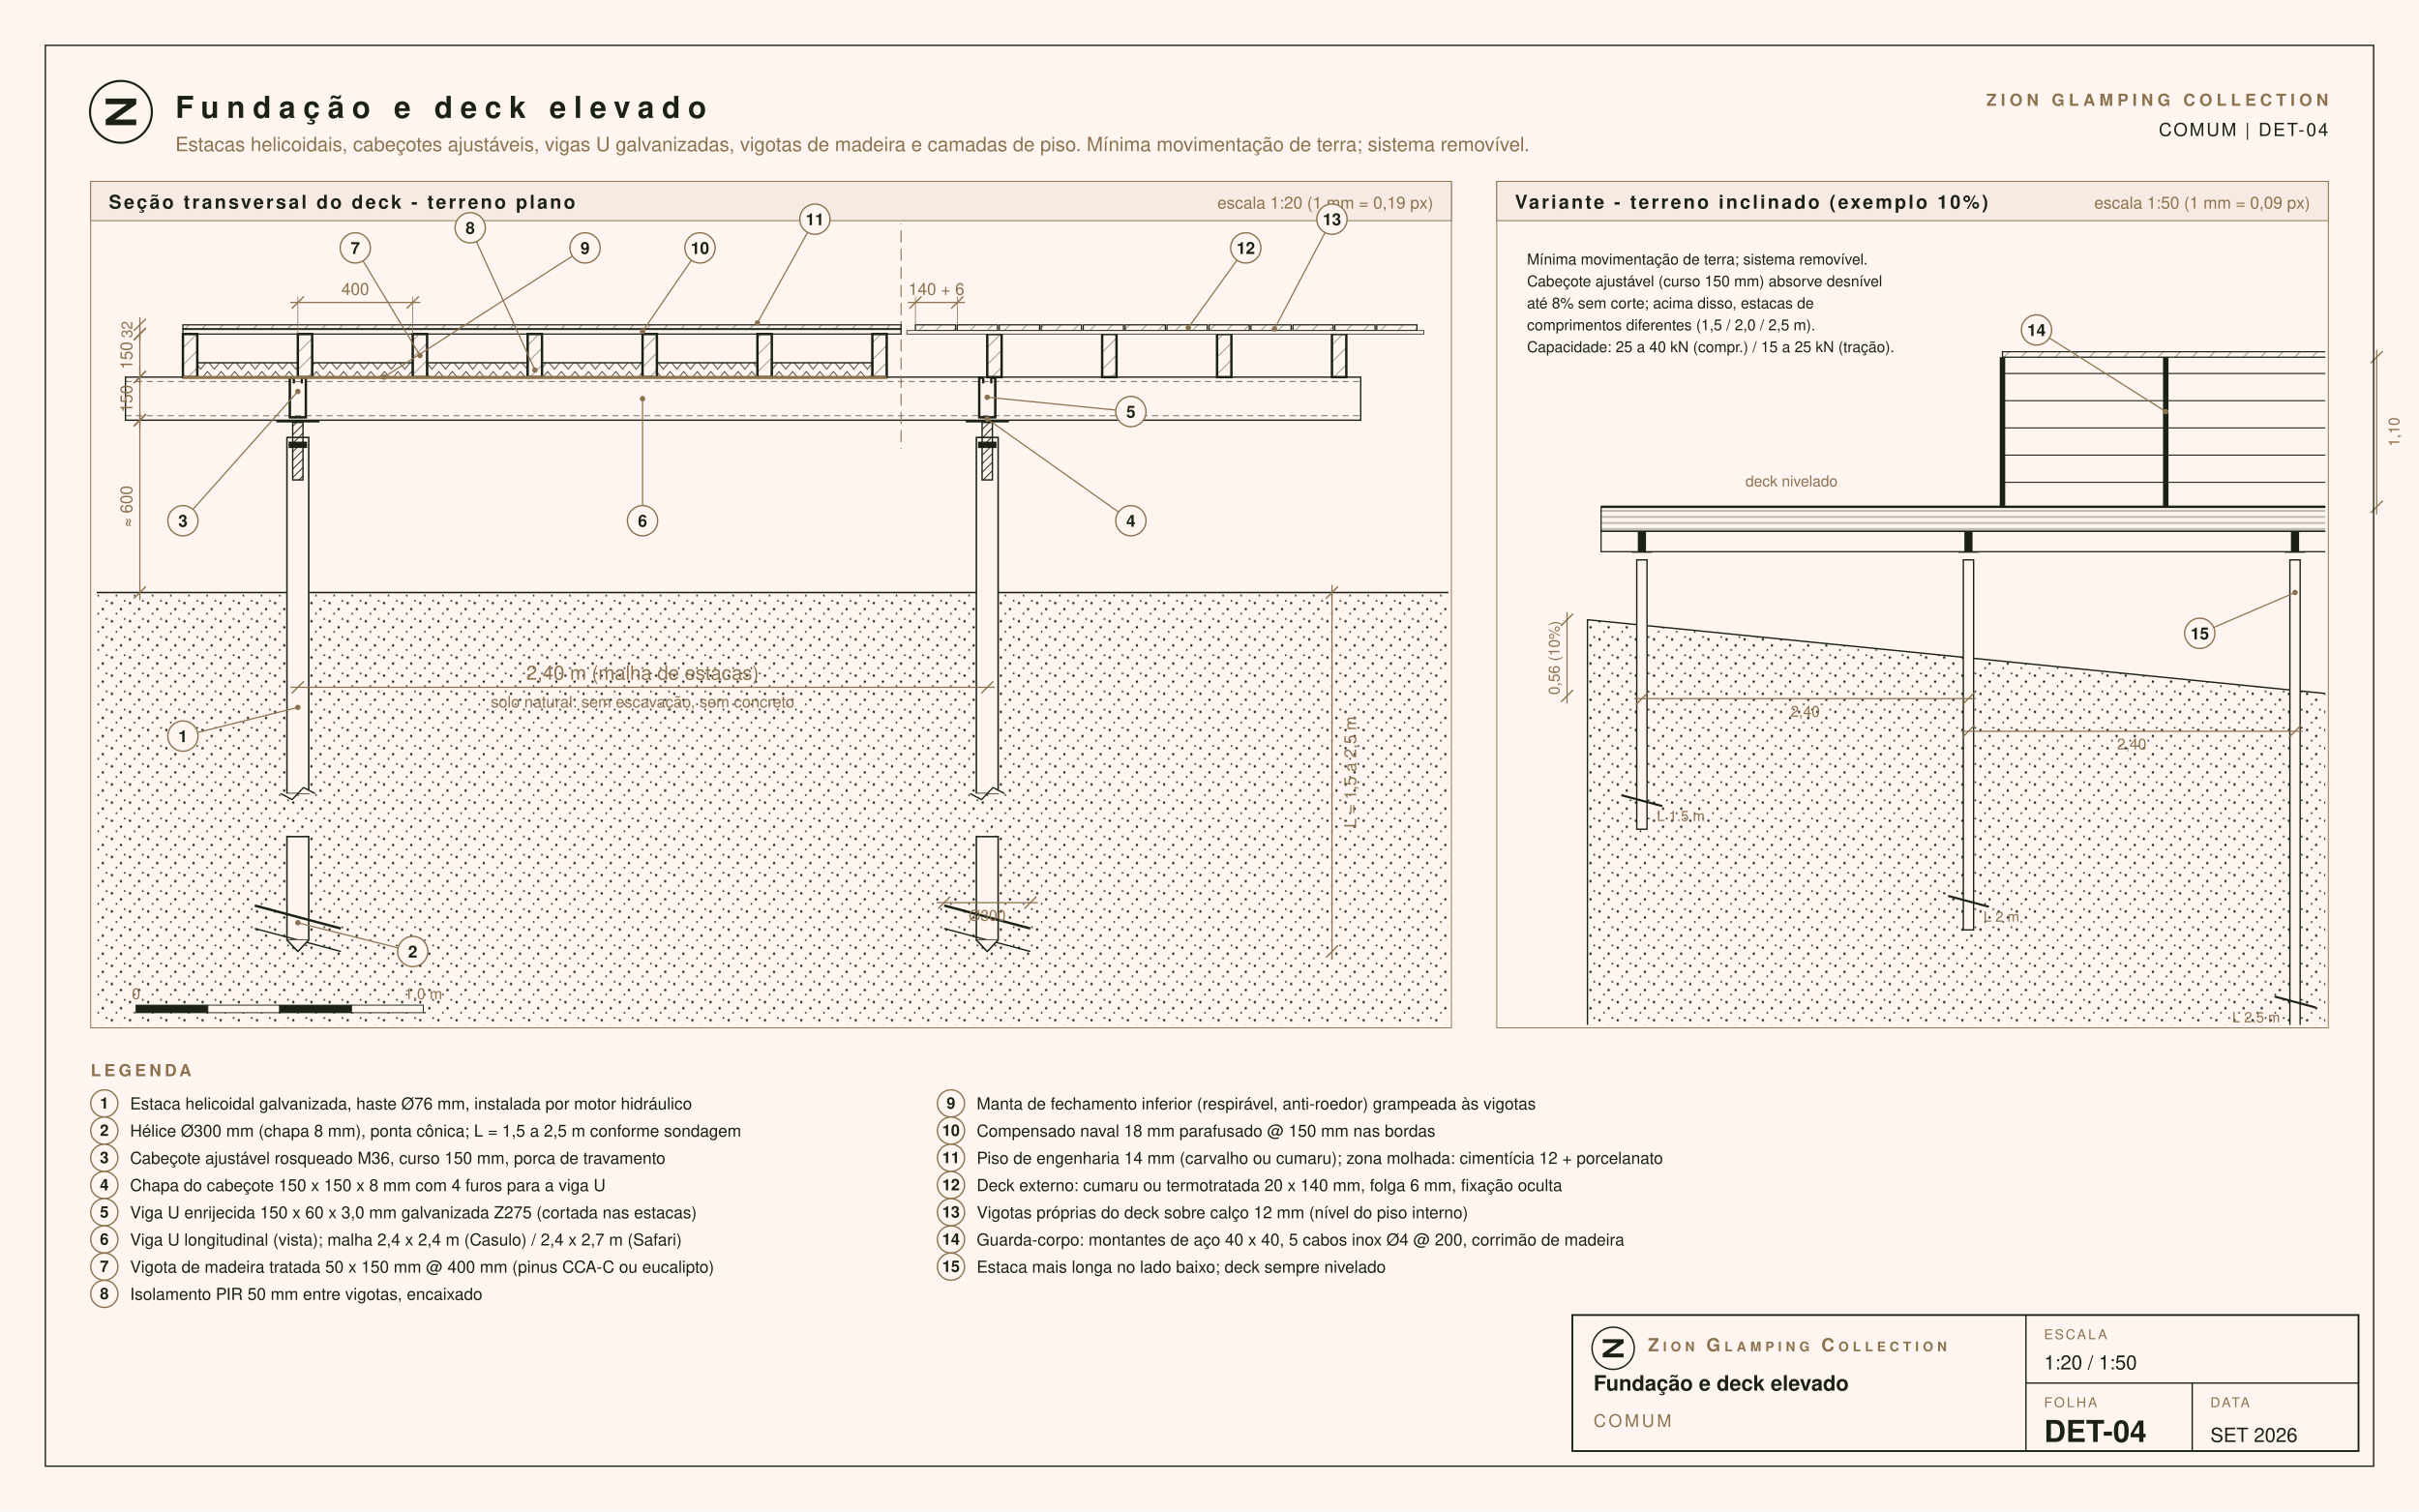
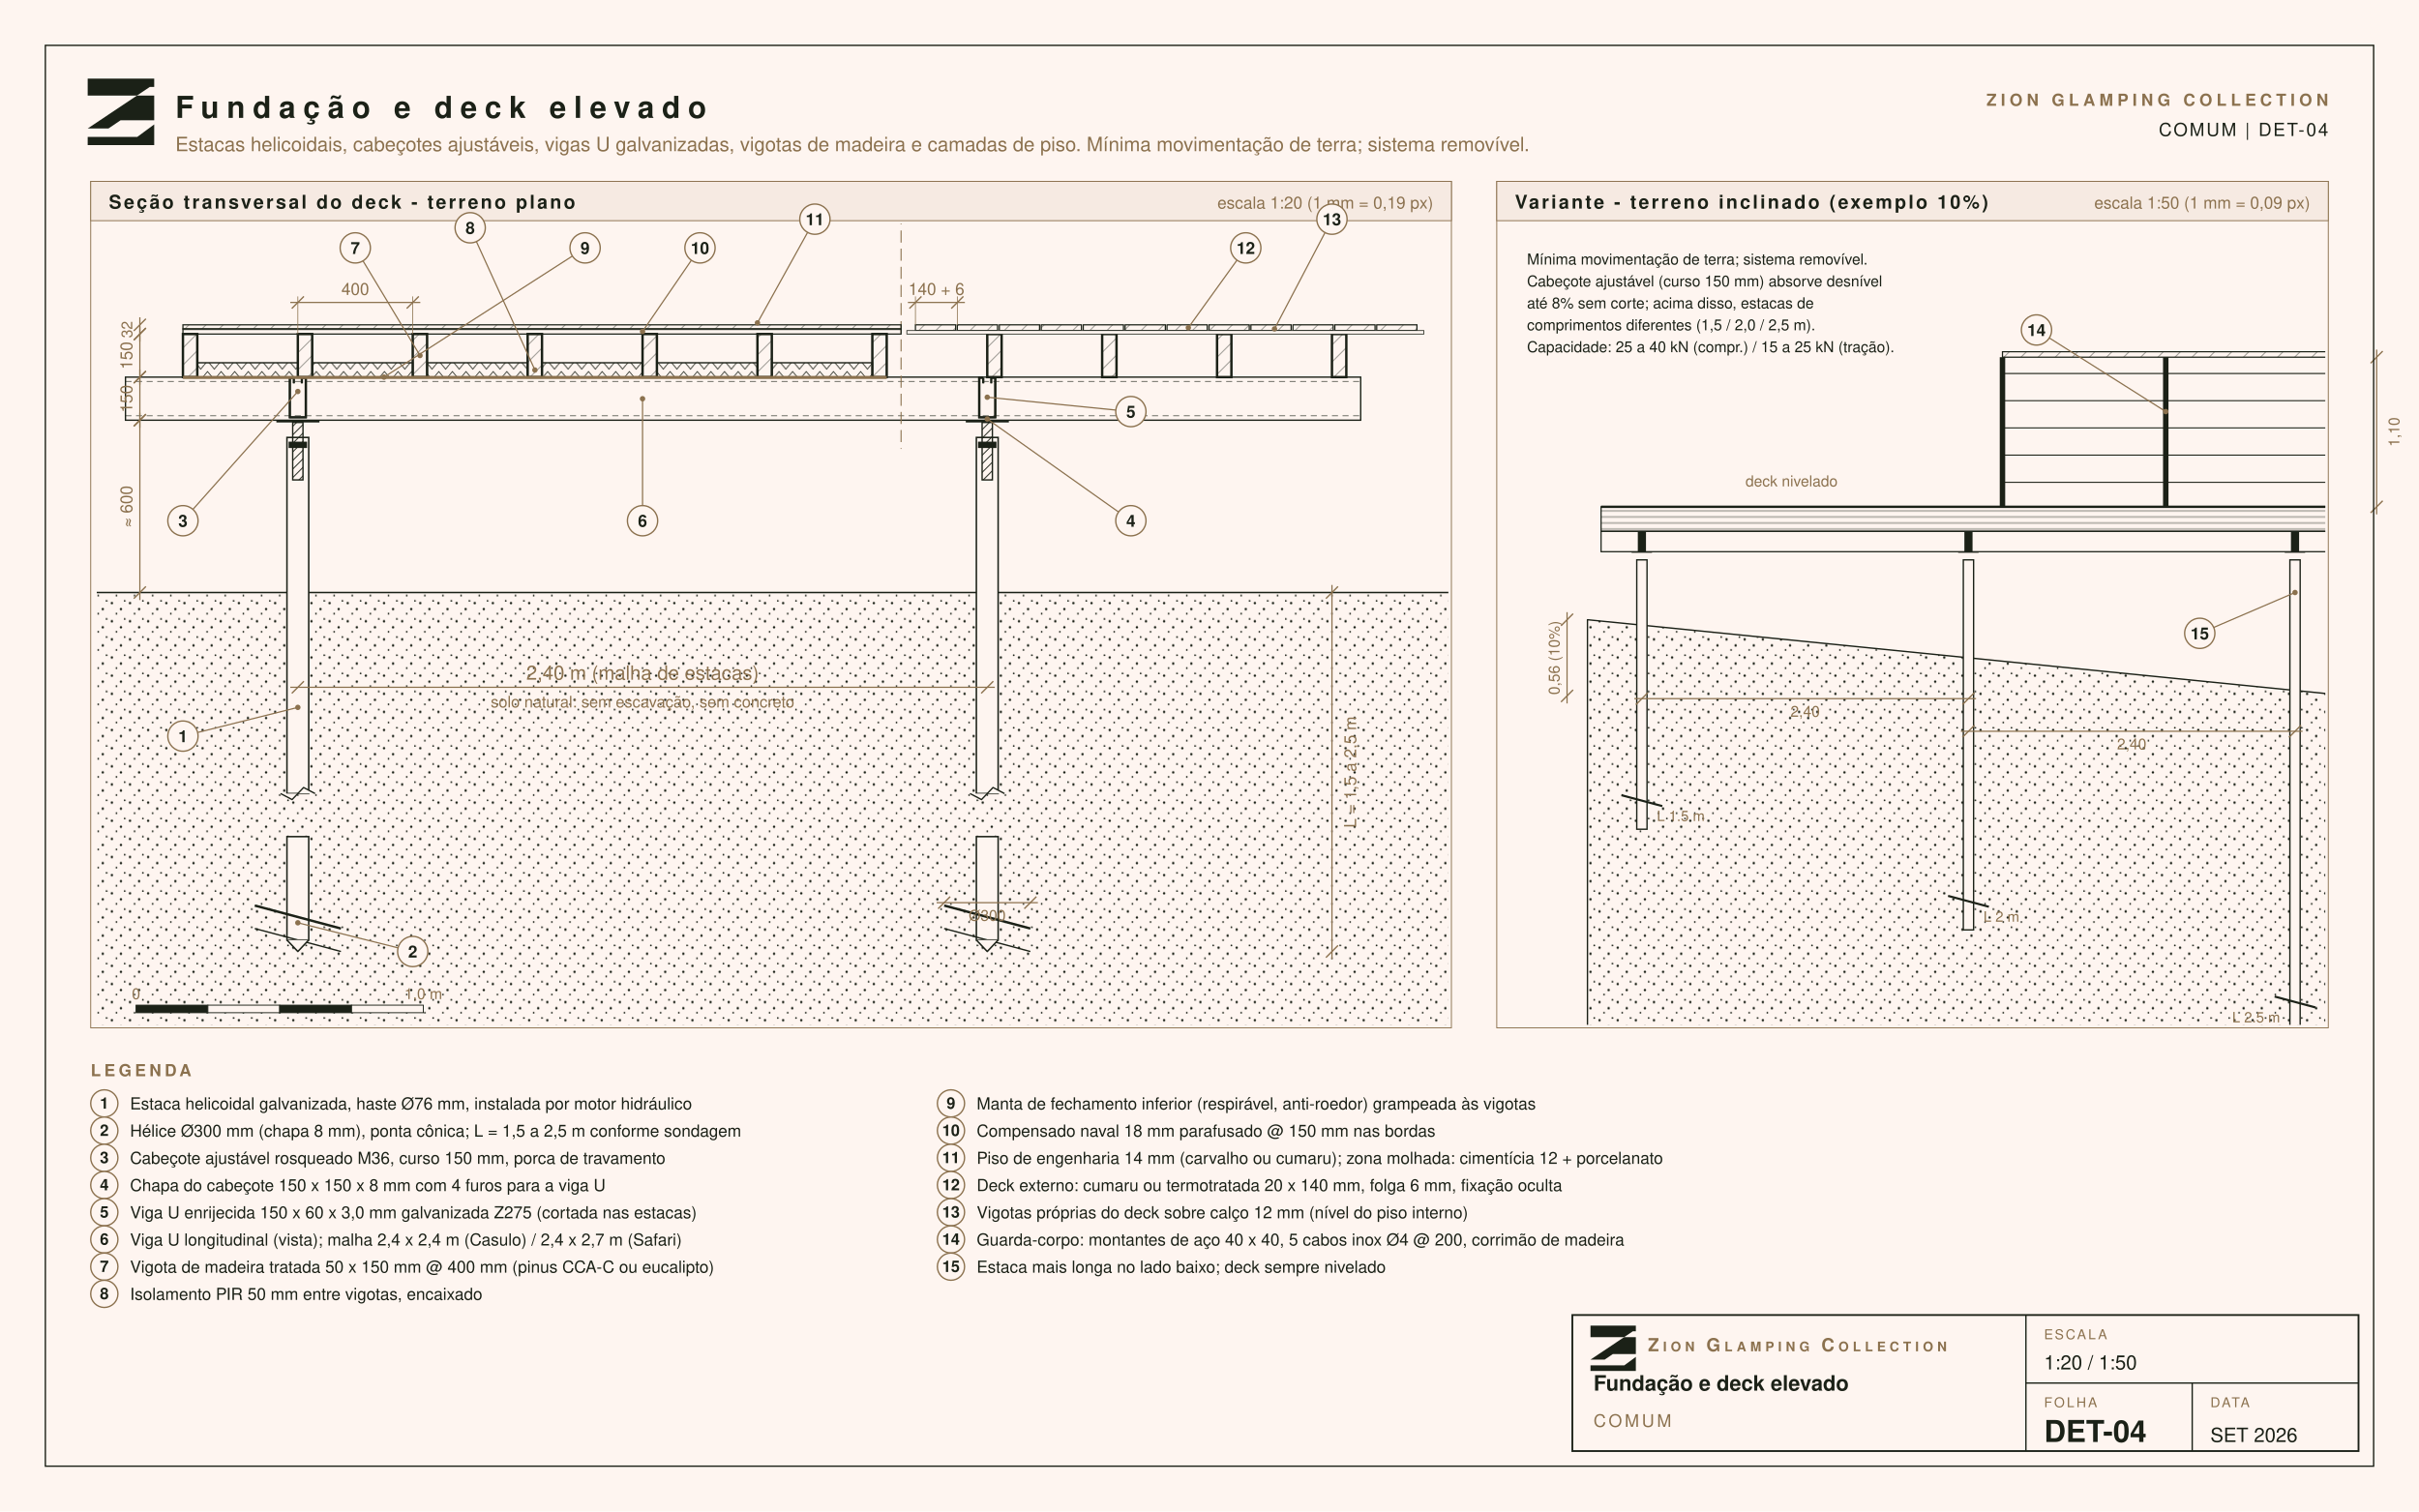
<svg xmlns="http://www.w3.org/2000/svg" width="1600" height="1000" viewBox="0 0 1600 1000" font-family="DM Sans, Helvetica, Arial, sans-serif" fill="#1B2117">
  <defs>
    <pattern id="p-wood" width="8" height="8" patternUnits="userSpaceOnUse" patternTransform="rotate(45)">
      <line x1="0" y1="0" x2="0" y2="8" stroke="#1B2117" stroke-width="0.5" />
    </pattern>
    <pattern id="p-steel" width="4" height="4" patternUnits="userSpaceOnUse" patternTransform="rotate(45)">
      <line x1="0" y1="0" x2="0" y2="4" stroke="#1B2117" stroke-width="1.1" />
    </pattern>
    <pattern id="p-ins" width="14" height="10" patternUnits="userSpaceOnUse">
      <path d="M0,5 L3.5,1 L7,5 L10.5,9 L14,5" fill="none" stroke="#1B2117" stroke-width="0.6" />
    </pattern>
    <pattern id="p-pir" width="9" height="7" patternUnits="userSpaceOnUse">
      <path d="M0,3.5 L2.25,0.8 L4.5,3.5 L6.75,6.2 L9,3.5" fill="none" stroke="#1B2117" stroke-width="0.5" />
    </pattern>
    <pattern id="p-dots" width="12" height="12" patternUnits="userSpaceOnUse">
      <circle cx="2" cy="3" r="0.8" fill="#1B2117" />
      <circle cx="8" cy="7" r="0.8" fill="#1B2117" />
      <circle cx="5" cy="10" r="0.6" fill="#1B2117" />
      <circle cx="10.5" cy="1.5" r="0.6" fill="#1B2117" />
    </pattern>
    <pattern id="p-gravel" width="14" height="14" patternUnits="userSpaceOnUse">
      <ellipse cx="3" cy="4" rx="2.2" ry="1.5" fill="none" stroke="#1B2117" stroke-width="0.5" />
      <ellipse cx="10" cy="9" rx="2.4" ry="1.6" fill="none" stroke="#1B2117" stroke-width="0.5" transform="rotate(30 10 9)" />
      <ellipse cx="11" cy="2" rx="1.6" ry="1.1" fill="none" stroke="#1B2117" stroke-width="0.5" />
    </pattern>
    <pattern id="p-osb" width="10" height="10" patternUnits="userSpaceOnUse">
      <line x1="1" y1="2" x2="4" y2="3" stroke="#1B2117" stroke-width="0.6" />
      <line x1="6" y1="7" x2="9" y2="5" stroke="#1B2117" stroke-width="0.6" />
      <line x1="2" y1="8" x2="4" y2="9" stroke="#1B2117" stroke-width="0.6" />
    </pattern>
    <pattern id="p-cem" width="6" height="6" patternUnits="userSpaceOnUse">
      <circle cx="1.5" cy="1.5" r="0.5" fill="#1B2117" />
      <circle cx="4.5" cy="4" r="0.5" fill="#1B2117" />
    </pattern>
    <pattern id="p-ply" width="10" height="4" patternUnits="userSpaceOnUse">
      <line x1="0" y1="2" x2="10" y2="2" stroke="#1B2117" stroke-width="0.35" />
    </pattern>
  </defs>
  <rect x="0" y="0" width="1600" height="1000" fill="#FEF5F0" />
  <rect x="60.0" y="120.0" width="900.0" height="560.0" fill="none" stroke="#8B714E" stroke-width="0.6" rx="0" />
  <rect x="60.0" y="120.0" width="900.0" height="26.0" fill="#F6EAE2" stroke="#8B714E" stroke-width="0.6" rx="0" />
  <text x="72.0" y="138.0" text-anchor="start" fill="#1B2117" style="font-size:12.5px;font-weight:600;letter-spacing:0.12em;text-transform:uppercase;">Seção transversal do deck  -  terreno plano</text>
  <text x="948.0" y="138.0" text-anchor="end" fill="#8B714E" style="font-size:11px;">escala 1:20 (1 mm = 0,19 px)</text>
  <clipPath id="c4a">
    <rect x="62" y="148" width="896" height="530" />
  </clipPath>
  <g clip-path="url(#c4a)">
    <rect x="64.0" y="392.0" width="912.0" height="304.0" fill="url(#p-dots)" stroke="none" stroke-width="0.9" rx="0" />
    <line x1="64.0" y1="392.0" x2="976.0" y2="392.0" stroke="#1B2117" stroke-width="1.0" stroke-linecap="butt" />
    <rect x="189.8" y="289.4" width="14.4" height="235.6" fill="#FEF5F0" stroke="#1B2117" stroke-width="1.0" rx="0" />
    <polyline points="185.6,525.0 193.2,529.0 200.8,521.0 208.4,525.0" fill="#FEF5F0" stroke="#1B2117" stroke-width="0.9" stroke-linejoin="round" stroke-linecap="butt" />
    <rect x="189.8" y="553.5" width="14.4" height="68.4" fill="#FEF5F0" stroke="#1B2117" stroke-width="1.0" rx="0" />
    <polyline points="168.5,599.1 225.5,614.3" fill="none" stroke="#1B2117" stroke-width="1.6" stroke-linejoin="round" stroke-linecap="butt" />
    <polyline points="168.5,614.3 225.5,629.5" fill="none" stroke="#1B2117" stroke-width="0.9" stroke-linejoin="round" stroke-linecap="butt" />
    <polyline points="189.8,621.9 197.0,629.5 204.2,621.9" fill="#FEF5F0" stroke="#1B2117" stroke-width="1.0" stroke-linejoin="round" stroke-linecap="butt" />
    <rect x="193.6" y="279.5" width="6.8" height="38.0" fill="url(#p-steel)" stroke="#1B2117" stroke-width="0.9" rx="0" />
    <rect x="190.9" y="292.2" width="12.2" height="4.2" fill="#1B2117" stroke="none" stroke-width="0.9" rx="0" />
    <rect x="182.8" y="278.0" width="28.5" height="1.5" fill="#1B2117" stroke="none" stroke-width="0.9" rx="0" />
    <polygon points="191.3,249.5 191.3,276.5 202.7,276.5 202.7,249.5 200.0,249.5 200.0,253.3 199.3,253.3 199.3,250.3 201.9,250.3 201.9,275.7 192.1,275.7 192.1,250.3 194.7,250.3 194.7,253.3 194.0,253.3 194.0,249.5" fill="#1B2117" stroke="#1B2117" stroke-width="0.8" stroke-linejoin="round" stroke-linecap="butt" />
    <rect x="645.8" y="289.4" width="14.4" height="235.6" fill="#FEF5F0" stroke="#1B2117" stroke-width="1.0" rx="0" />
    <polyline points="641.6,525.0 649.2,529.0 656.8,521.0 664.4,525.0" fill="#FEF5F0" stroke="#1B2117" stroke-width="0.9" stroke-linejoin="round" stroke-linecap="butt" />
    <rect x="645.8" y="553.5" width="14.4" height="68.4" fill="#FEF5F0" stroke="#1B2117" stroke-width="1.0" rx="0" />
    <polyline points="624.5,599.1 681.5,614.3" fill="none" stroke="#1B2117" stroke-width="1.6" stroke-linejoin="round" stroke-linecap="butt" />
    <polyline points="624.5,614.3 681.5,629.5" fill="none" stroke="#1B2117" stroke-width="0.9" stroke-linejoin="round" stroke-linecap="butt" />
    <polyline points="645.8,621.9 653.0,629.5 660.2,621.9" fill="#FEF5F0" stroke="#1B2117" stroke-width="1.0" stroke-linejoin="round" stroke-linecap="butt" />
    <rect x="649.6" y="279.5" width="6.8" height="38.0" fill="url(#p-steel)" stroke="#1B2117" stroke-width="0.9" rx="0" />
    <rect x="646.9" y="292.2" width="12.2" height="4.2" fill="#1B2117" stroke="none" stroke-width="0.9" rx="0" />
    <rect x="638.8" y="278.0" width="28.5" height="1.5" fill="#1B2117" stroke="none" stroke-width="0.9" rx="0" />
    <polygon points="647.3,249.5 647.3,276.5 658.7,276.5 658.7,249.5 656.0,249.5 656.0,253.3 655.3,253.3 655.3,250.3 657.9,250.3 657.9,275.7 648.1,275.7 648.1,250.3 650.7,250.3 650.7,253.3 650.0,253.3 650.0,249.5" fill="#1B2117" stroke="#1B2117" stroke-width="0.8" stroke-linejoin="round" stroke-linecap="butt" />
    <rect x="83.0" y="249.5" width="817.0" height="28.5" fill="none" stroke="#1B2117" stroke-width="0.9" rx="0" />
    <line x1="83.0" y1="275.1" x2="900.0" y2="275.1" stroke="#1B2117" stroke-width="0.4" stroke-linecap="butt" stroke-dasharray="4 3" />
    <line x1="83.0" y1="252.3" x2="900.0" y2="252.3" stroke="#1B2117" stroke-width="0.4" stroke-linecap="butt" stroke-dasharray="4 3" />
    <rect x="121.0" y="221.0" width="9.5" height="28.5" fill="url(#p-wood)" stroke="#1B2117" stroke-width="1.6" rx="0" />
    <rect x="197.0" y="221.0" width="9.5" height="28.5" fill="url(#p-wood)" stroke="#1B2117" stroke-width="1.6" rx="0" />
    <rect x="273.0" y="221.0" width="9.5" height="28.5" fill="url(#p-wood)" stroke="#1B2117" stroke-width="1.6" rx="0" />
    <rect x="349.0" y="221.0" width="9.5" height="28.5" fill="url(#p-wood)" stroke="#1B2117" stroke-width="1.6" rx="0" />
    <rect x="425.0" y="221.0" width="9.5" height="28.5" fill="url(#p-wood)" stroke="#1B2117" stroke-width="1.6" rx="0" />
    <rect x="501.0" y="221.0" width="9.5" height="28.5" fill="url(#p-wood)" stroke="#1B2117" stroke-width="1.6" rx="0" />
    <rect x="577.0" y="221.0" width="9.5" height="28.5" fill="url(#p-wood)" stroke="#1B2117" stroke-width="1.6" rx="0" />
    <rect x="653.0" y="221.0" width="9.5" height="28.5" fill="url(#p-wood)" stroke="#1B2117" stroke-width="1.6" rx="0" />
    <rect x="729.0" y="221.0" width="9.5" height="28.5" fill="url(#p-wood)" stroke="#1B2117" stroke-width="1.6" rx="0" />
    <rect x="805.0" y="221.0" width="9.5" height="28.5" fill="url(#p-wood)" stroke="#1B2117" stroke-width="1.6" rx="0" />
    <rect x="881.0" y="221.0" width="9.5" height="28.5" fill="url(#p-wood)" stroke="#1B2117" stroke-width="1.6" rx="0" />
    <rect x="130.5" y="240.0" width="66.5" height="9.5" fill="url(#p-pir)" stroke="#1B2117" stroke-width="0.9" rx="0" />
    <rect x="206.5" y="240.0" width="66.5" height="9.5" fill="url(#p-pir)" stroke="#1B2117" stroke-width="0.9" rx="0" />
    <rect x="282.5" y="240.0" width="66.5" height="9.5" fill="url(#p-pir)" stroke="#1B2117" stroke-width="0.9" rx="0" />
    <rect x="358.5" y="240.0" width="66.5" height="9.5" fill="url(#p-pir)" stroke="#1B2117" stroke-width="0.9" rx="0" />
    <rect x="434.5" y="240.0" width="66.5" height="9.5" fill="url(#p-pir)" stroke="#1B2117" stroke-width="0.9" rx="0" />
    <rect x="510.5" y="240.0" width="66.5" height="9.5" fill="url(#p-pir)" stroke="#1B2117" stroke-width="0.9" rx="0" />
    <line x1="121.0" y1="249.7" x2="586.5" y2="249.7" stroke="#8B714E" stroke-width="2.0" stroke-linecap="butt" />
    <line x1="596.0" y1="116.5" x2="596.0" y2="297.0" stroke="#8B714E" stroke-width="0.7" stroke-linecap="butt" stroke-dasharray="8 4" />
    <text x="596.0" y="112.7" text-anchor="middle" fill="#8B714E" style="font-size:10px;">borda da concha / parede</text>
    <rect x="121.0" y="217.6" width="475.0" height="3.4" fill="url(#p-ply)" stroke="#1B2117" stroke-width="0.8" rx="0" />
    <rect x="121.0" y="214.9" width="475.0" height="2.7" fill="url(#p-wood)" stroke="#1B2117" stroke-width="0.8" rx="0" />
    <rect x="605.5" y="214.9" width="26.6" height="3.8" fill="url(#p-wood)" stroke="#1B2117" stroke-width="0.8" rx="0" />
    <rect x="633.2" y="214.9" width="26.6" height="3.8" fill="url(#p-wood)" stroke="#1B2117" stroke-width="0.8" rx="0" />
    <rect x="661.0" y="214.9" width="26.6" height="3.8" fill="url(#p-wood)" stroke="#1B2117" stroke-width="0.8" rx="0" />
    <rect x="688.7" y="214.9" width="26.6" height="3.8" fill="url(#p-wood)" stroke="#1B2117" stroke-width="0.8" rx="0" />
    <rect x="716.5" y="214.9" width="26.6" height="3.8" fill="url(#p-wood)" stroke="#1B2117" stroke-width="0.8" rx="0" />
    <rect x="744.2" y="214.9" width="26.6" height="3.8" fill="url(#p-wood)" stroke="#1B2117" stroke-width="0.8" rx="0" />
    <rect x="771.9" y="214.9" width="26.6" height="3.8" fill="url(#p-wood)" stroke="#1B2117" stroke-width="0.8" rx="0" />
    <rect x="799.7" y="214.9" width="26.6" height="3.8" fill="url(#p-wood)" stroke="#1B2117" stroke-width="0.8" rx="0" />
    <rect x="827.4" y="214.9" width="26.6" height="3.8" fill="url(#p-wood)" stroke="#1B2117" stroke-width="0.8" rx="0" />
    <rect x="855.2" y="214.9" width="26.6" height="3.8" fill="url(#p-wood)" stroke="#1B2117" stroke-width="0.8" rx="0" />
    <rect x="882.9" y="214.9" width="26.6" height="3.8" fill="url(#p-wood)" stroke="#1B2117" stroke-width="0.8" rx="0" />
    <rect x="910.6" y="214.9" width="26.6" height="3.8" fill="url(#p-wood)" stroke="#1B2117" stroke-width="0.8" rx="0" />
    <rect x="599.8" y="218.7" width="342.0" height="2.3" fill="#FEF5F0" stroke="#1B2117" stroke-width="0.5" rx="0" />
  </g>
  <line x1="192.0" y1="454.7" x2="658.0" y2="454.7" stroke="#8B714E" stroke-width="0.8" stroke-linecap="butt" />
  <line x1="193.0" y1="458.7" x2="201.0" y2="450.7" stroke="#8B714E" stroke-width="0.9" stroke-linecap="butt" />
  <line x1="649.0" y1="458.7" x2="657.0" y2="450.7" stroke="#8B714E" stroke-width="0.9" stroke-linecap="butt" />
  <text x="425.0" y="449.7" text-anchor="middle" fill="#8B714E" style="font-size:13px;">2,40 m (malha de estacas)</text>
  <line x1="92.5" y1="273.0" x2="92.5" y2="397.0" stroke="#8B714E" stroke-width="0.8" stroke-linecap="butt" />
  <line x1="88.5" y1="396.0" x2="96.5" y2="388.0" stroke="#8B714E" stroke-width="0.9" stroke-linecap="butt" />
  <line x1="88.5" y1="282.0" x2="96.5" y2="274.0" stroke="#8B714E" stroke-width="0.9" stroke-linecap="butt" />
  <text x="87.5" y="335.0" text-anchor="middle" fill="#8B714E" style="font-size:11px;" transform="rotate(-90 87.5 335.0)">≈ 600</text>
  <line x1="92.5" y1="244.5" x2="92.5" y2="283.0" stroke="#8B714E" stroke-width="0.8" stroke-linecap="butt" />
  <line x1="88.5" y1="282.0" x2="96.5" y2="274.0" stroke="#8B714E" stroke-width="0.9" stroke-linecap="butt" />
  <line x1="88.5" y1="253.5" x2="96.5" y2="245.5" stroke="#8B714E" stroke-width="0.9" stroke-linecap="butt" />
  <text x="87.5" y="263.8" text-anchor="middle" fill="#8B714E" style="font-size:11px;" transform="rotate(-90 87.5 263.8)">150</text>
  <line x1="92.5" y1="216.0" x2="92.5" y2="254.5" stroke="#8B714E" stroke-width="0.8" stroke-linecap="butt" />
  <line x1="88.5" y1="253.5" x2="96.5" y2="245.5" stroke="#8B714E" stroke-width="0.9" stroke-linecap="butt" />
  <line x1="88.5" y1="225.0" x2="96.5" y2="217.0" stroke="#8B714E" stroke-width="0.9" stroke-linecap="butt" />
  <text x="87.5" y="235.2" text-anchor="middle" fill="#8B714E" style="font-size:11px;" transform="rotate(-90 87.5 235.2)">150</text>
  <line x1="92.5" y1="209.9" x2="92.5" y2="226.0" stroke="#8B714E" stroke-width="0.8" stroke-linecap="butt" />
  <line x1="88.5" y1="225.0" x2="96.5" y2="217.0" stroke="#8B714E" stroke-width="0.9" stroke-linecap="butt" />
  <line x1="88.5" y1="218.9" x2="96.5" y2="210.9" stroke="#8B714E" stroke-width="0.9" stroke-linecap="butt" />
  <text x="87.5" y="218.0" text-anchor="middle" fill="#8B714E" style="font-size:10px;" transform="rotate(-90 87.5 218.0)">32</text>
  <line x1="197.0" y1="221.0" x2="197.0" y2="196.1" stroke="#8B714E" stroke-width="0.5" stroke-linecap="butt" />
  <line x1="273.0" y1="221.0" x2="273.0" y2="196.1" stroke="#8B714E" stroke-width="0.5" stroke-linecap="butt" />
  <line x1="192.0" y1="200.1" x2="278.0" y2="200.1" stroke="#8B714E" stroke-width="0.8" stroke-linecap="butt" />
  <line x1="193.0" y1="204.1" x2="201.0" y2="196.1" stroke="#8B714E" stroke-width="0.9" stroke-linecap="butt" />
  <line x1="269.0" y1="204.1" x2="277.0" y2="196.1" stroke="#8B714E" stroke-width="0.9" stroke-linecap="butt" />
  <text x="235.0" y="195.1" text-anchor="middle" fill="#8B714E" style="font-size:11px;">400</text>
  <line x1="605.5" y1="214.9" x2="605.5" y2="196.1" stroke="#8B714E" stroke-width="0.5" stroke-linecap="butt" />
  <line x1="633.2" y1="214.9" x2="633.2" y2="196.1" stroke="#8B714E" stroke-width="0.5" stroke-linecap="butt" />
  <line x1="600.5" y1="200.1" x2="638.2" y2="200.1" stroke="#8B714E" stroke-width="0.8" stroke-linecap="butt" />
  <line x1="601.5" y1="204.1" x2="609.5" y2="196.1" stroke="#8B714E" stroke-width="0.9" stroke-linecap="butt" />
  <line x1="629.2" y1="204.1" x2="637.2" y2="196.1" stroke="#8B714E" stroke-width="0.9" stroke-linecap="butt" />
  <text x="619.4" y="195.1" text-anchor="middle" fill="#8B714E" style="font-size:11px;">140 + 6</text>
  <line x1="881.0" y1="387.0" x2="881.0" y2="634.5" stroke="#8B714E" stroke-width="0.8" stroke-linecap="butt" />
  <line x1="877.0" y1="633.5" x2="885.0" y2="625.5" stroke="#8B714E" stroke-width="0.9" stroke-linecap="butt" />
  <line x1="877.0" y1="396.0" x2="885.0" y2="388.0" stroke="#8B714E" stroke-width="0.9" stroke-linecap="butt" />
  <text x="897.0" y="510.8" text-anchor="middle" fill="#8B714E" style="font-size:11px;" transform="rotate(-90 897.0 510.8)">L = 1,5 a 2,5 m</text>
  <line x1="619.5" y1="597.2" x2="686.5" y2="597.2" stroke="#8B714E" stroke-width="0.8" stroke-linecap="butt" />
  <line x1="620.5" y1="601.2" x2="628.5" y2="593.2" stroke="#8B714E" stroke-width="0.9" stroke-linecap="butt" />
  <line x1="677.5" y1="601.2" x2="685.5" y2="593.2" stroke="#8B714E" stroke-width="0.9" stroke-linecap="butt" />
  <text x="653.0" y="609.2" text-anchor="middle" fill="#8B714E" style="font-size:10px;">Ø300</text>
  <text x="425.0" y="468.0" text-anchor="middle" fill="#8B714E" style="font-size:10.5px;">solo natural: sem escavação, sem concreto</text>
  <line x1="130.7" y1="484.6" x2="197.0" y2="468.0" stroke="#8B714E" stroke-width="0.8" stroke-linecap="butt" />
  <circle cx="197.0" cy="468.0" r="1.8" fill="#8B714E" stroke="none" stroke-width="0.9" />
  <circle cx="121.0" cy="487.0" r="10.0" fill="#FEF5F0" stroke="#8B714E" stroke-width="0.9" />
  <text x="121.0" y="491.0" text-anchor="middle" fill="#1B2117" style="font-size:11px;font-weight:600;">1</text>
  <line x1="263.3" y1="627.1" x2="197.0" y2="610.5" stroke="#8B714E" stroke-width="0.8" stroke-linecap="butt" />
  <circle cx="197.0" cy="610.5" r="1.8" fill="#8B714E" stroke="none" stroke-width="0.9" />
  <circle cx="273.0" cy="629.5" r="10.0" fill="#FEF5F0" stroke="#8B714E" stroke-width="0.9" />
  <text x="273.0" y="633.5" text-anchor="middle" fill="#1B2117" style="font-size:11px;font-weight:600;">2</text>
  <line x1="127.6" y1="337.0" x2="197.0" y2="259.0" stroke="#8B714E" stroke-width="0.8" stroke-linecap="butt" />
  <circle cx="197.0" cy="259.0" r="1.8" fill="#8B714E" stroke="none" stroke-width="0.9" />
  <circle cx="121.0" cy="344.5" r="10.0" fill="#FEF5F0" stroke="#8B714E" stroke-width="0.9" />
  <text x="121.0" y="348.5" text-anchor="middle" fill="#1B2117" style="font-size:11px;font-weight:600;">3</text>
  <line x1="739.8" y1="338.7" x2="653.0" y2="277.2" stroke="#8B714E" stroke-width="0.8" stroke-linecap="butt" />
  <circle cx="653.0" cy="277.2" r="1.8" fill="#8B714E" stroke="none" stroke-width="0.9" />
  <circle cx="748.0" cy="344.5" r="10.0" fill="#FEF5F0" stroke="#8B714E" stroke-width="0.9" />
  <text x="748.0" y="348.5" text-anchor="middle" fill="#1B2117" style="font-size:11px;font-weight:600;">4</text>
  <line x1="738.0" y1="271.3" x2="653.0" y2="262.8" stroke="#8B714E" stroke-width="0.8" stroke-linecap="butt" />
  <circle cx="653.0" cy="262.8" r="1.8" fill="#8B714E" stroke="none" stroke-width="0.9" />
  <circle cx="748.0" cy="272.3" r="10.0" fill="#FEF5F0" stroke="#8B714E" stroke-width="0.9" />
  <text x="748.0" y="276.3" text-anchor="middle" fill="#1B2117" style="font-size:11px;font-weight:600;">5</text>
  <line x1="425.0" y1="334.5" x2="425.0" y2="263.8" stroke="#8B714E" stroke-width="0.8" stroke-linecap="butt" />
  <circle cx="425.0" cy="263.8" r="1.8" fill="#8B714E" stroke="none" stroke-width="0.9" />
  <circle cx="425.0" cy="344.5" r="10.0" fill="#FEF5F0" stroke="#8B714E" stroke-width="0.9" />
  <text x="425.0" y="348.5" text-anchor="middle" fill="#1B2117" style="font-size:11px;font-weight:600;">6</text>
  <line x1="240.1" y1="172.6" x2="277.8" y2="235.2" stroke="#8B714E" stroke-width="0.8" stroke-linecap="butt" />
  <circle cx="277.8" cy="235.2" r="1.8" fill="#8B714E" stroke="none" stroke-width="0.9" />
  <circle cx="235.0" cy="164.0" r="10.0" fill="#FEF5F0" stroke="#8B714E" stroke-width="0.9" />
  <text x="235.0" y="168.0" text-anchor="middle" fill="#1B2117" style="font-size:11px;font-weight:600;">7</text>
  <line x1="315.1" y1="159.8" x2="353.8" y2="244.8" stroke="#8B714E" stroke-width="0.8" stroke-linecap="butt" />
  <circle cx="353.8" cy="244.8" r="1.8" fill="#8B714E" stroke="none" stroke-width="0.9" />
  <circle cx="311.0" cy="150.7" r="10.0" fill="#FEF5F0" stroke="#8B714E" stroke-width="0.9" />
  <text x="311.0" y="154.7" text-anchor="middle" fill="#1B2117" style="font-size:11px;font-weight:600;">8</text>
  <line x1="378.6" y1="169.4" x2="254.0" y2="249.5" stroke="#8B714E" stroke-width="0.8" stroke-linecap="butt" />
  <circle cx="254.0" cy="249.5" r="1.8" fill="#8B714E" stroke="none" stroke-width="0.9" />
  <circle cx="387.0" cy="164.0" r="10.0" fill="#FEF5F0" stroke="#8B714E" stroke-width="0.9" />
  <text x="387.0" y="168.0" text-anchor="middle" fill="#1B2117" style="font-size:11px;font-weight:600;">9</text>
  <line x1="457.3" y1="172.2" x2="425.0" y2="219.3" stroke="#8B714E" stroke-width="0.8" stroke-linecap="butt" />
  <circle cx="425.0" cy="219.3" r="1.8" fill="#8B714E" stroke="none" stroke-width="0.9" />
  <circle cx="463.0" cy="164.0" r="10.0" fill="#FEF5F0" stroke="#8B714E" stroke-width="0.9" />
  <text x="463.0" y="168.0" text-anchor="middle" fill="#1B2117" style="font-size:11px;font-weight:600;">10</text>
  <line x1="534.2" y1="153.7" x2="501.0" y2="213.6" stroke="#8B714E" stroke-width="0.8" stroke-linecap="butt" />
  <circle cx="501.0" cy="213.6" r="1.8" fill="#8B714E" stroke="none" stroke-width="0.9" />
  <circle cx="539.0" cy="145.0" r="10.0" fill="#FEF5F0" stroke="#8B714E" stroke-width="0.9" />
  <text x="539.0" y="149.0" text-anchor="middle" fill="#1B2117" style="font-size:11px;font-weight:600;">11</text>
  <line x1="818.2" y1="172.1" x2="786.0" y2="216.8" stroke="#8B714E" stroke-width="0.8" stroke-linecap="butt" />
  <circle cx="786.0" cy="216.8" r="1.8" fill="#8B714E" stroke="none" stroke-width="0.9" />
  <circle cx="824.0" cy="164.0" r="10.0" fill="#FEF5F0" stroke="#8B714E" stroke-width="0.9" />
  <text x="824.0" y="168.0" text-anchor="middle" fill="#1B2117" style="font-size:11px;font-weight:600;">12</text>
  <line x1="876.4" y1="153.9" x2="843.0" y2="217.6" stroke="#8B714E" stroke-width="0.8" stroke-linecap="butt" />
  <circle cx="843.0" cy="217.6" r="1.8" fill="#8B714E" stroke="none" stroke-width="0.9" />
  <circle cx="881.0" cy="145.0" r="10.0" fill="#FEF5F0" stroke="#8B714E" stroke-width="0.9" />
  <text x="881.0" y="149.0" text-anchor="middle" fill="#1B2117" style="font-size:11px;font-weight:600;">13</text>
  <rect x="90.0" y="665.0" width="47.5" height="5.0" fill="#1B2117" stroke="#1B2117" stroke-width="0.6" rx="0" />
  <rect x="137.5" y="665.0" width="47.5" height="5.0" fill="#FEF5F0" stroke="#1B2117" stroke-width="0.6" rx="0" />
  <rect x="185.0" y="665.0" width="47.5" height="5.0" fill="#1B2117" stroke="#1B2117" stroke-width="0.6" rx="0" />
  <rect x="232.5" y="665.0" width="47.5" height="5.0" fill="#FEF5F0" stroke="#1B2117" stroke-width="0.6" rx="0" />
  <text x="90.0" y="661.0" text-anchor="middle" fill="#8B714E" style="font-size:10px;">0</text>
  <text x="280.0" y="661.0" text-anchor="middle" fill="#8B714E" style="font-size:10px;">1,0 m</text>
  <rect x="990.0" y="120.0" width="550.0" height="560.0" fill="none" stroke="#8B714E" stroke-width="0.6" rx="0" />
  <rect x="990.0" y="120.0" width="550.0" height="26.0" fill="#F6EAE2" stroke="#8B714E" stroke-width="0.6" rx="0" />
  <text x="1002.0" y="138.0" text-anchor="start" fill="#1B2117" style="font-size:12.5px;font-weight:600;letter-spacing:0.12em;text-transform:uppercase;">Variante  -  terreno inclinado (exemplo 10%)</text>
  <text x="1528.0" y="138.0" text-anchor="end" fill="#8B714E" style="font-size:11px;">escala 1:50 (1 mm = 0,09 px)</text>
  <clipPath id="c4b">
    <rect x="992" y="148" width="546" height="530" />
  </clipPath>
  <g clip-path="url(#c4b)">
    <polygon points="1050.0,410.0 1068.0,411.8 1086.0,413.6 1104.0,415.4 1122.0,417.2 1140.0,419.0 1158.0,420.8 1176.0,422.6 1194.0,424.4 1212.0,426.2 1230.0,428.0 1248.0,429.8 1266.0,431.6 1284.0,433.4 1302.0,435.2 1320.0,437.0 1338.0,438.8 1356.0,440.6 1374.0,442.4 1392.0,444.2 1410.0,446.0 1428.0,447.8 1446.0,449.6 1464.0,451.4 1482.0,453.2 1500.0,455.0 1518.0,456.8 1536.0,458.6 1554.0,460.4 1554.0,698.0 1050.0,698.0" fill="url(#p-dots)" stroke="#1B2117" stroke-width="0.9" stroke-linejoin="round" stroke-linecap="butt" />
    <rect x="1082.6" y="370.4" width="6.8" height="178.2" fill="#FEF5F0" stroke="#1B2117" stroke-width="0.9" rx="0" />
    <polyline points="1072.5,526.1 1099.5,533.3" fill="none" stroke="#1B2117" stroke-width="1.4" stroke-linejoin="round" stroke-linecap="butt" />
    <rect x="1079.2" y="365.0" width="13.5" height="0.7" fill="#1B2117" stroke="none" stroke-width="0.9" rx="0" />
    <rect x="1083.3" y="351.5" width="5.4" height="13.5" fill="#1B2117" stroke="none" stroke-width="0.9" rx="0" />
    <text x="1095.9" y="543.2" text-anchor="start" fill="#8B714E" style="font-size:9.5px;">L 1.5 m</text>
    <rect x="1298.6" y="370.4" width="6.8" height="244.8" fill="#FEF5F0" stroke="#1B2117" stroke-width="0.9" rx="0" />
    <polyline points="1288.5,592.7 1315.5,599.9" fill="none" stroke="#1B2117" stroke-width="1.4" stroke-linejoin="round" stroke-linecap="butt" />
    <rect x="1295.2" y="365.0" width="13.5" height="0.7" fill="#1B2117" stroke="none" stroke-width="0.9" rx="0" />
    <rect x="1299.3" y="351.5" width="5.4" height="13.5" fill="#1B2117" stroke="none" stroke-width="0.9" rx="0" />
    <text x="1311.9" y="609.8" text-anchor="start" fill="#8B714E" style="font-size:9.5px;">L 2 m</text>
    <rect x="1514.6" y="370.4" width="6.8" height="311.4" fill="#FEF5F0" stroke="#1B2117" stroke-width="0.9" rx="0" />
    <polyline points="1504.5,659.3 1531.5,666.5" fill="none" stroke="#1B2117" stroke-width="1.4" stroke-linejoin="round" stroke-linecap="butt" />
    <rect x="1511.2" y="365.0" width="13.5" height="0.7" fill="#1B2117" stroke="none" stroke-width="0.9" rx="0" />
    <rect x="1515.3" y="351.5" width="5.4" height="13.5" fill="#1B2117" stroke="none" stroke-width="0.9" rx="0" />
    <text x="1508.1" y="676.4" text-anchor="end" fill="#8B714E" style="font-size:9.5px;">L 2.5 m</text>
    <rect x="1059.0" y="351.5" width="486.0" height="13.5" fill="none" stroke="#1B2117" stroke-width="0.8" rx="0" />
    <rect x="1059.0" y="335.3" width="486.0" height="16.2" fill="url(#p-ply)" stroke="#1B2117" stroke-width="0.8" rx="0" />
    <line x1="1059.0" y1="335.3" x2="1545.0" y2="335.3" stroke="#1B2117" stroke-width="1.6" stroke-linecap="butt" />
    <rect x="1538.7" y="236.3" width="3.6" height="99.0" fill="#1B2117" stroke="none" stroke-width="0.9" rx="0" />
    <rect x="1430.7" y="236.3" width="3.6" height="99.0" fill="#1B2117" stroke="none" stroke-width="0.9" rx="0" />
    <rect x="1322.7" y="236.3" width="3.6" height="99.0" fill="#1B2117" stroke="none" stroke-width="0.9" rx="0" />
    <line x1="1324.5" y1="319.1" x2="1540.5" y2="319.1" stroke="#1B2117" stroke-width="0.7" stroke-linecap="butt" />
    <line x1="1324.5" y1="301.1" x2="1540.5" y2="301.1" stroke="#1B2117" stroke-width="0.7" stroke-linecap="butt" />
    <line x1="1324.5" y1="283.1" x2="1540.5" y2="283.1" stroke="#1B2117" stroke-width="0.7" stroke-linecap="butt" />
    <line x1="1324.5" y1="265.1" x2="1540.5" y2="265.1" stroke="#1B2117" stroke-width="0.7" stroke-linecap="butt" />
    <line x1="1324.5" y1="247.1" x2="1540.5" y2="247.1" stroke="#1B2117" stroke-width="0.7" stroke-linecap="butt" />
    <rect x="1324.5" y="232.7" width="216.0" height="3.6" fill="url(#p-wood)" stroke="#1B2117" stroke-width="0.8" rx="0" />
  </g>
  <line x1="1572.0" y1="231.3" x2="1572.0" y2="340.3" stroke="#8B714E" stroke-width="0.8" stroke-linecap="butt" />
  <line x1="1568.0" y1="339.3" x2="1576.0" y2="331.3" stroke="#8B714E" stroke-width="0.9" stroke-linecap="butt" />
  <line x1="1568.0" y1="240.3" x2="1576.0" y2="232.3" stroke="#8B714E" stroke-width="0.9" stroke-linecap="butt" />
  <text x="1587.0" y="285.8" text-anchor="middle" fill="#8B714E" style="font-size:10px;" transform="rotate(-90 1587.0 285.8)">1,10</text>
  <line x1="1036.5" y1="405.0" x2="1036.5" y2="465.4" stroke="#8B714E" stroke-width="0.8" stroke-linecap="butt" />
  <line x1="1032.5" y1="414.0" x2="1040.5" y2="406.0" stroke="#8B714E" stroke-width="0.9" stroke-linecap="butt" />
  <line x1="1032.5" y1="464.4" x2="1040.5" y2="456.4" stroke="#8B714E" stroke-width="0.9" stroke-linecap="butt" />
  <text x="1031.5" y="435.2" text-anchor="middle" fill="#8B714E" style="font-size:10px;" transform="rotate(-90 1031.5 435.2)">0,56 (10%)</text>
  <line x1="1081.0" y1="462.2" x2="1307.0" y2="462.2" stroke="#8B714E" stroke-width="0.8" stroke-linecap="butt" />
  <line x1="1082.0" y1="466.2" x2="1090.0" y2="458.2" stroke="#8B714E" stroke-width="0.9" stroke-linecap="butt" />
  <line x1="1298.0" y1="466.2" x2="1306.0" y2="458.2" stroke="#8B714E" stroke-width="0.9" stroke-linecap="butt" />
  <text x="1194.0" y="474.2" text-anchor="middle" fill="#8B714E" style="font-size:10px;">2,40</text>
  <line x1="1297.0" y1="483.8" x2="1523.0" y2="483.8" stroke="#8B714E" stroke-width="0.8" stroke-linecap="butt" />
  <line x1="1298.0" y1="487.8" x2="1306.0" y2="479.8" stroke="#8B714E" stroke-width="0.9" stroke-linecap="butt" />
  <line x1="1514.0" y1="487.8" x2="1522.0" y2="479.8" stroke="#8B714E" stroke-width="0.9" stroke-linecap="butt" />
  <text x="1410.0" y="495.8" text-anchor="middle" fill="#8B714E" style="font-size:10px;">2,40</text>
  <text x="1185.0" y="321.8" text-anchor="middle" fill="#8B714E" style="font-size:10px;">deck nivelado</text>
  <line x1="1355.5" y1="223.6" x2="1432.5" y2="272.3" stroke="#8B714E" stroke-width="0.8" stroke-linecap="butt" />
  <circle cx="1432.5" cy="272.3" r="1.8" fill="#8B714E" stroke="none" stroke-width="0.9" />
  <circle cx="1347.0" cy="218.3" r="10.0" fill="#FEF5F0" stroke="#8B714E" stroke-width="0.9" />
  <text x="1347.0" y="222.3" text-anchor="middle" fill="#1B2117" style="font-size:11px;font-weight:600;">14</text>
  <line x1="1464.2" y1="415.1" x2="1518.0" y2="392.0" stroke="#8B714E" stroke-width="0.8" stroke-linecap="butt" />
  <circle cx="1518.0" cy="392.0" r="1.8" fill="#8B714E" stroke="none" stroke-width="0.9" />
  <circle cx="1455.0" cy="419.0" r="10.0" fill="#FEF5F0" stroke="#8B714E" stroke-width="0.9" />
  <text x="1455.0" y="423.0" text-anchor="middle" fill="#1B2117" style="font-size:11px;font-weight:600;">15</text>
  <text x="1010.0" y="175.0" text-anchor="start" fill="#1B2117" style="font-size:10px;">Mínima movimentação de terra; sistema removível.</text>
  <text x="1010.0" y="189.5" text-anchor="start" fill="#1B2117" style="font-size:10px;">Cabeçote ajustável (curso 150 mm) absorve desnível</text>
  <text x="1010.0" y="204.0" text-anchor="start" fill="#1B2117" style="font-size:10px;">até 8% sem corte; acima disso, estacas de</text>
  <text x="1010.0" y="218.5" text-anchor="start" fill="#1B2117" style="font-size:10px;">comprimentos diferentes (1,5 / 2,0 / 2,5 m).</text>
  <text x="1010.0" y="233.0" text-anchor="start" fill="#1B2117" style="font-size:10px;">Capacidade: 25 a 40 kN (compr.) / 15 a 25 kN (tração).</text>
  <text x="60.0" y="712.0" text-anchor="start" fill="#8B714E" style="font-size:11px;font-weight:600;letter-spacing:0.2em;">LEGENDA</text>
  <circle cx="69.0" cy="730.0" r="9.0" fill="#FEF5F0" stroke="#8B714E" stroke-width="0.9" />
  <text x="69.0" y="733.5" text-anchor="middle" fill="#1B2117" style="font-size:10.5px;font-weight:600;">1</text>
  <text x="86.0" y="734.0" text-anchor="start" fill="#1B2117" style="font-size:11px;">Estaca helicoidal galvanizada, haste Ø76 mm, instalada por motor hidráulico</text>
  <circle cx="69.0" cy="748.0" r="9.0" fill="#FEF5F0" stroke="#8B714E" stroke-width="0.9" />
  <text x="69.0" y="751.5" text-anchor="middle" fill="#1B2117" style="font-size:10.5px;font-weight:600;">2</text>
  <text x="86.0" y="752.0" text-anchor="start" fill="#1B2117" style="font-size:11px;">Hélice Ø300 mm (chapa 8 mm), ponta cônica; L = 1,5 a 2,5 m conforme sondagem</text>
  <circle cx="69.0" cy="766.0" r="9.0" fill="#FEF5F0" stroke="#8B714E" stroke-width="0.9" />
  <text x="69.0" y="769.5" text-anchor="middle" fill="#1B2117" style="font-size:10.5px;font-weight:600;">3</text>
  <text x="86.0" y="770.0" text-anchor="start" fill="#1B2117" style="font-size:11px;">Cabeçote ajustável rosqueado M36, curso 150 mm, porca de travamento</text>
  <circle cx="69.0" cy="784.0" r="9.0" fill="#FEF5F0" stroke="#8B714E" stroke-width="0.9" />
  <text x="69.0" y="787.5" text-anchor="middle" fill="#1B2117" style="font-size:10.5px;font-weight:600;">4</text>
  <text x="86.0" y="788.0" text-anchor="start" fill="#1B2117" style="font-size:11px;">Chapa do cabeçote 150 x 150 x 8 mm com 4 furos para a viga U</text>
  <circle cx="69.0" cy="802.0" r="9.0" fill="#FEF5F0" stroke="#8B714E" stroke-width="0.9" />
  <text x="69.0" y="805.5" text-anchor="middle" fill="#1B2117" style="font-size:10.5px;font-weight:600;">5</text>
  <text x="86.0" y="806.0" text-anchor="start" fill="#1B2117" style="font-size:11px;">Viga U enrijecida 150 x 60 x 3,0 mm galvanizada Z275 (cortada nas estacas)</text>
  <circle cx="69.0" cy="820.0" r="9.0" fill="#FEF5F0" stroke="#8B714E" stroke-width="0.9" />
  <text x="69.0" y="823.5" text-anchor="middle" fill="#1B2117" style="font-size:10.5px;font-weight:600;">6</text>
  <text x="86.0" y="824.0" text-anchor="start" fill="#1B2117" style="font-size:11px;">Viga U longitudinal (vista); malha 2,4 x 2,4 m (Casulo) / 2,4 x 2,7 m (Safari)</text>
  <circle cx="69.0" cy="838.0" r="9.0" fill="#FEF5F0" stroke="#8B714E" stroke-width="0.9" />
  <text x="69.0" y="841.5" text-anchor="middle" fill="#1B2117" style="font-size:10.5px;font-weight:600;">7</text>
  <text x="86.0" y="842.0" text-anchor="start" fill="#1B2117" style="font-size:11px;">Vigota de madeira tratada 50 x 150 mm @ 400 mm (pinus CCA-C ou eucalipto)</text>
  <circle cx="69.0" cy="856.0" r="9.0" fill="#FEF5F0" stroke="#8B714E" stroke-width="0.9" />
  <text x="69.0" y="859.5" text-anchor="middle" fill="#1B2117" style="font-size:10.5px;font-weight:600;">8</text>
  <text x="86.0" y="860.0" text-anchor="start" fill="#1B2117" style="font-size:11px;">Isolamento PIR 50 mm entre vigotas, encaixado</text>
  <circle cx="629.0" cy="730.0" r="9.0" fill="#FEF5F0" stroke="#8B714E" stroke-width="0.9" />
  <text x="629.0" y="733.5" text-anchor="middle" fill="#1B2117" style="font-size:10.5px;font-weight:600;">9</text>
  <text x="646.0" y="734.0" text-anchor="start" fill="#1B2117" style="font-size:11px;">Manta de fechamento inferior (respirável, anti-roedor) grampeada às vigotas</text>
  <circle cx="629.0" cy="748.0" r="9.0" fill="#FEF5F0" stroke="#8B714E" stroke-width="0.9" />
  <text x="629.0" y="751.5" text-anchor="middle" fill="#1B2117" style="font-size:10.5px;font-weight:600;">10</text>
  <text x="646.0" y="752.0" text-anchor="start" fill="#1B2117" style="font-size:11px;">Compensado naval 18 mm parafusado @ 150 mm nas bordas</text>
  <circle cx="629.0" cy="766.0" r="9.0" fill="#FEF5F0" stroke="#8B714E" stroke-width="0.9" />
  <text x="629.0" y="769.5" text-anchor="middle" fill="#1B2117" style="font-size:10.5px;font-weight:600;">11</text>
  <text x="646.0" y="770.0" text-anchor="start" fill="#1B2117" style="font-size:11px;">Piso de engenharia 14 mm (carvalho ou cumaru); zona molhada: cimentícia 12 + porcelanato</text>
  <circle cx="629.0" cy="784.0" r="9.0" fill="#FEF5F0" stroke="#8B714E" stroke-width="0.9" />
  <text x="629.0" y="787.5" text-anchor="middle" fill="#1B2117" style="font-size:10.5px;font-weight:600;">12</text>
  <text x="646.0" y="788.0" text-anchor="start" fill="#1B2117" style="font-size:11px;">Deck externo: cumaru ou termotratada 20 x 140 mm, folga 6 mm, fixação oculta</text>
  <circle cx="629.0" cy="802.0" r="9.0" fill="#FEF5F0" stroke="#8B714E" stroke-width="0.9" />
  <text x="629.0" y="805.5" text-anchor="middle" fill="#1B2117" style="font-size:10.5px;font-weight:600;">13</text>
  <text x="646.0" y="806.0" text-anchor="start" fill="#1B2117" style="font-size:11px;">Vigotas próprias do deck sobre calço 12 mm (nível do piso interno)</text>
  <circle cx="629.0" cy="820.0" r="9.0" fill="#FEF5F0" stroke="#8B714E" stroke-width="0.9" />
  <text x="629.0" y="823.5" text-anchor="middle" fill="#1B2117" style="font-size:10.5px;font-weight:600;">14</text>
  <text x="646.0" y="824.0" text-anchor="start" fill="#1B2117" style="font-size:11px;">Guarda-corpo: montantes de aço 40 x 40, 5 cabos inox Ø4 @ 200, corrimão de madeira</text>
  <circle cx="629.0" cy="838.0" r="9.0" fill="#FEF5F0" stroke="#8B714E" stroke-width="0.9" />
  <text x="629.0" y="841.5" text-anchor="middle" fill="#1B2117" style="font-size:10.5px;font-weight:600;">15</text>
  <text x="646.0" y="842.0" text-anchor="start" fill="#1B2117" style="font-size:11px;">Estaca mais longa no lado baixo; deck sempre nivelado</text>
  <rect x="30.0" y="30.0" width="1540.0" height="940.0" fill="none" stroke="#1B2117" stroke-width="0.9" rx="0" />
  <g transform="translate(58.00,52.00) scale(0.44)">
-     <circle cx="50" cy="50" r="46.5" fill="none" stroke="#1B2117" stroke-width="3.2" />
-     <polygon points="27,30 73,30 73,38.5 41,61.5 73,61.5 73,70 27,70 27,61.5 59,38.5 27,38.5" fill="#1B2117" />
+     <polygon points="0,0 100,0 100,12.5 93.4,12.5 74.1,25.5 0,25.5" fill="#1B2117" />
+     <polygon points="74.1,25.5 100,25.5 100,62.7 49.4,62.7 31.2,75 0,75" fill="#1B2117" />
+     <polygon points="0,87.7 74.5,87.7 100,68.9 100,100 0,100" fill="#1B2117" />
  </g>
  <text x="116.0" y="78.0" text-anchor="start" fill="#1B2117" style="font-size:20px;font-weight:600;letter-spacing:0.25em;text-transform:uppercase;">Fundação e deck elevado</text>
  <text x="116.0" y="100.0" text-anchor="start" fill="#8B714E" style="font-size:13px;">Estacas helicoidais, cabeçotes ajustáveis, vigas U galvanizadas, vigotas de madeira e camadas de piso. Mínima movimentação de terra; sistema removível.</text>
  <text x="1540.0" y="70.0" text-anchor="end" fill="#8B714E" style="font-size:11px;font-weight:600;letter-spacing:0.25em;">ZION GLAMPING COLLECTION</text>
  <text x="1540.0" y="90.0" text-anchor="end" fill="#1B2117" style="font-size:12px;letter-spacing:0.1em;">COMUM   |   DET-04</text>
  <rect x="1040.0" y="870.0" width="520.0" height="90.0" fill="#FEF5F0" stroke="#1B2117" stroke-width="1.2" rx="0" />
  <line x1="1340.0" y1="870.0" x2="1340.0" y2="960.0" stroke="#1B2117" stroke-width="0.9" stroke-linecap="butt" />
  <line x1="1340.0" y1="915.0" x2="1560.0" y2="915.0" stroke="#1B2117" stroke-width="0.9" stroke-linecap="butt" />
  <line x1="1450.0" y1="915.0" x2="1450.0" y2="960.0" stroke="#1B2117" stroke-width="0.9" stroke-linecap="butt" />
  <g transform="translate(1052.00,877.00) scale(0.3)">
-     <circle cx="50" cy="50" r="46.5" fill="none" stroke="#1B2117" stroke-width="3.2" />
-     <polygon points="27,30 73,30 73,38.5 41,61.5 73,61.5 73,70 27,70 27,61.5 59,38.5 27,38.5" fill="#1B2117" />
+     <polygon points="0,0 100,0 100,12.5 93.4,12.5 74.1,25.5 0,25.5" fill="#1B2117" />
+     <polygon points="74.1,25.5 100,25.5 100,62.7 49.4,62.7 31.2,75 0,75" fill="#1B2117" />
+     <polygon points="0,87.7 74.5,87.7 100,68.9 100,100 0,100" fill="#1B2117" />
  </g>
  <text x="1090.0" y="894.0" fill="#8B714E" style="font-size:12px;letter-spacing:0.22em;font-weight:600;font-variant:small-caps">Zion Glamping Collection</text>
  <text x="1054.0" y="920.0" text-anchor="start" fill="#1B2117" style="font-size:14px;font-weight:600;text-transform:uppercase;">Fundação e deck elevado</text>
  <text x="1054.0" y="944.0" text-anchor="start" fill="#8B714E" style="font-size:11.5px;letter-spacing:0.15em;">COMUM</text>
  <text x="1352.0" y="886.0" text-anchor="start" fill="#8B714E" style="font-size:9px;letter-spacing:0.15em;">ESCALA</text>
  <text x="1352.0" y="906.0" text-anchor="start" fill="#1B2117" style="font-size:13px;">1:20 / 1:50</text>
  <text x="1352.0" y="931.0" text-anchor="start" fill="#8B714E" style="font-size:9px;letter-spacing:0.15em;">FOLHA</text>
  <text x="1352.0" y="954.0" text-anchor="start" fill="#1B2117" style="font-size:20px;font-weight:600;">DET-04</text>
  <text x="1462.0" y="931.0" text-anchor="start" fill="#8B714E" style="font-size:9px;letter-spacing:0.15em;">DATA</text>
  <text x="1462.0" y="954.0" text-anchor="start" fill="#1B2117" style="font-size:13px;">SET 2026</text>
</svg>
